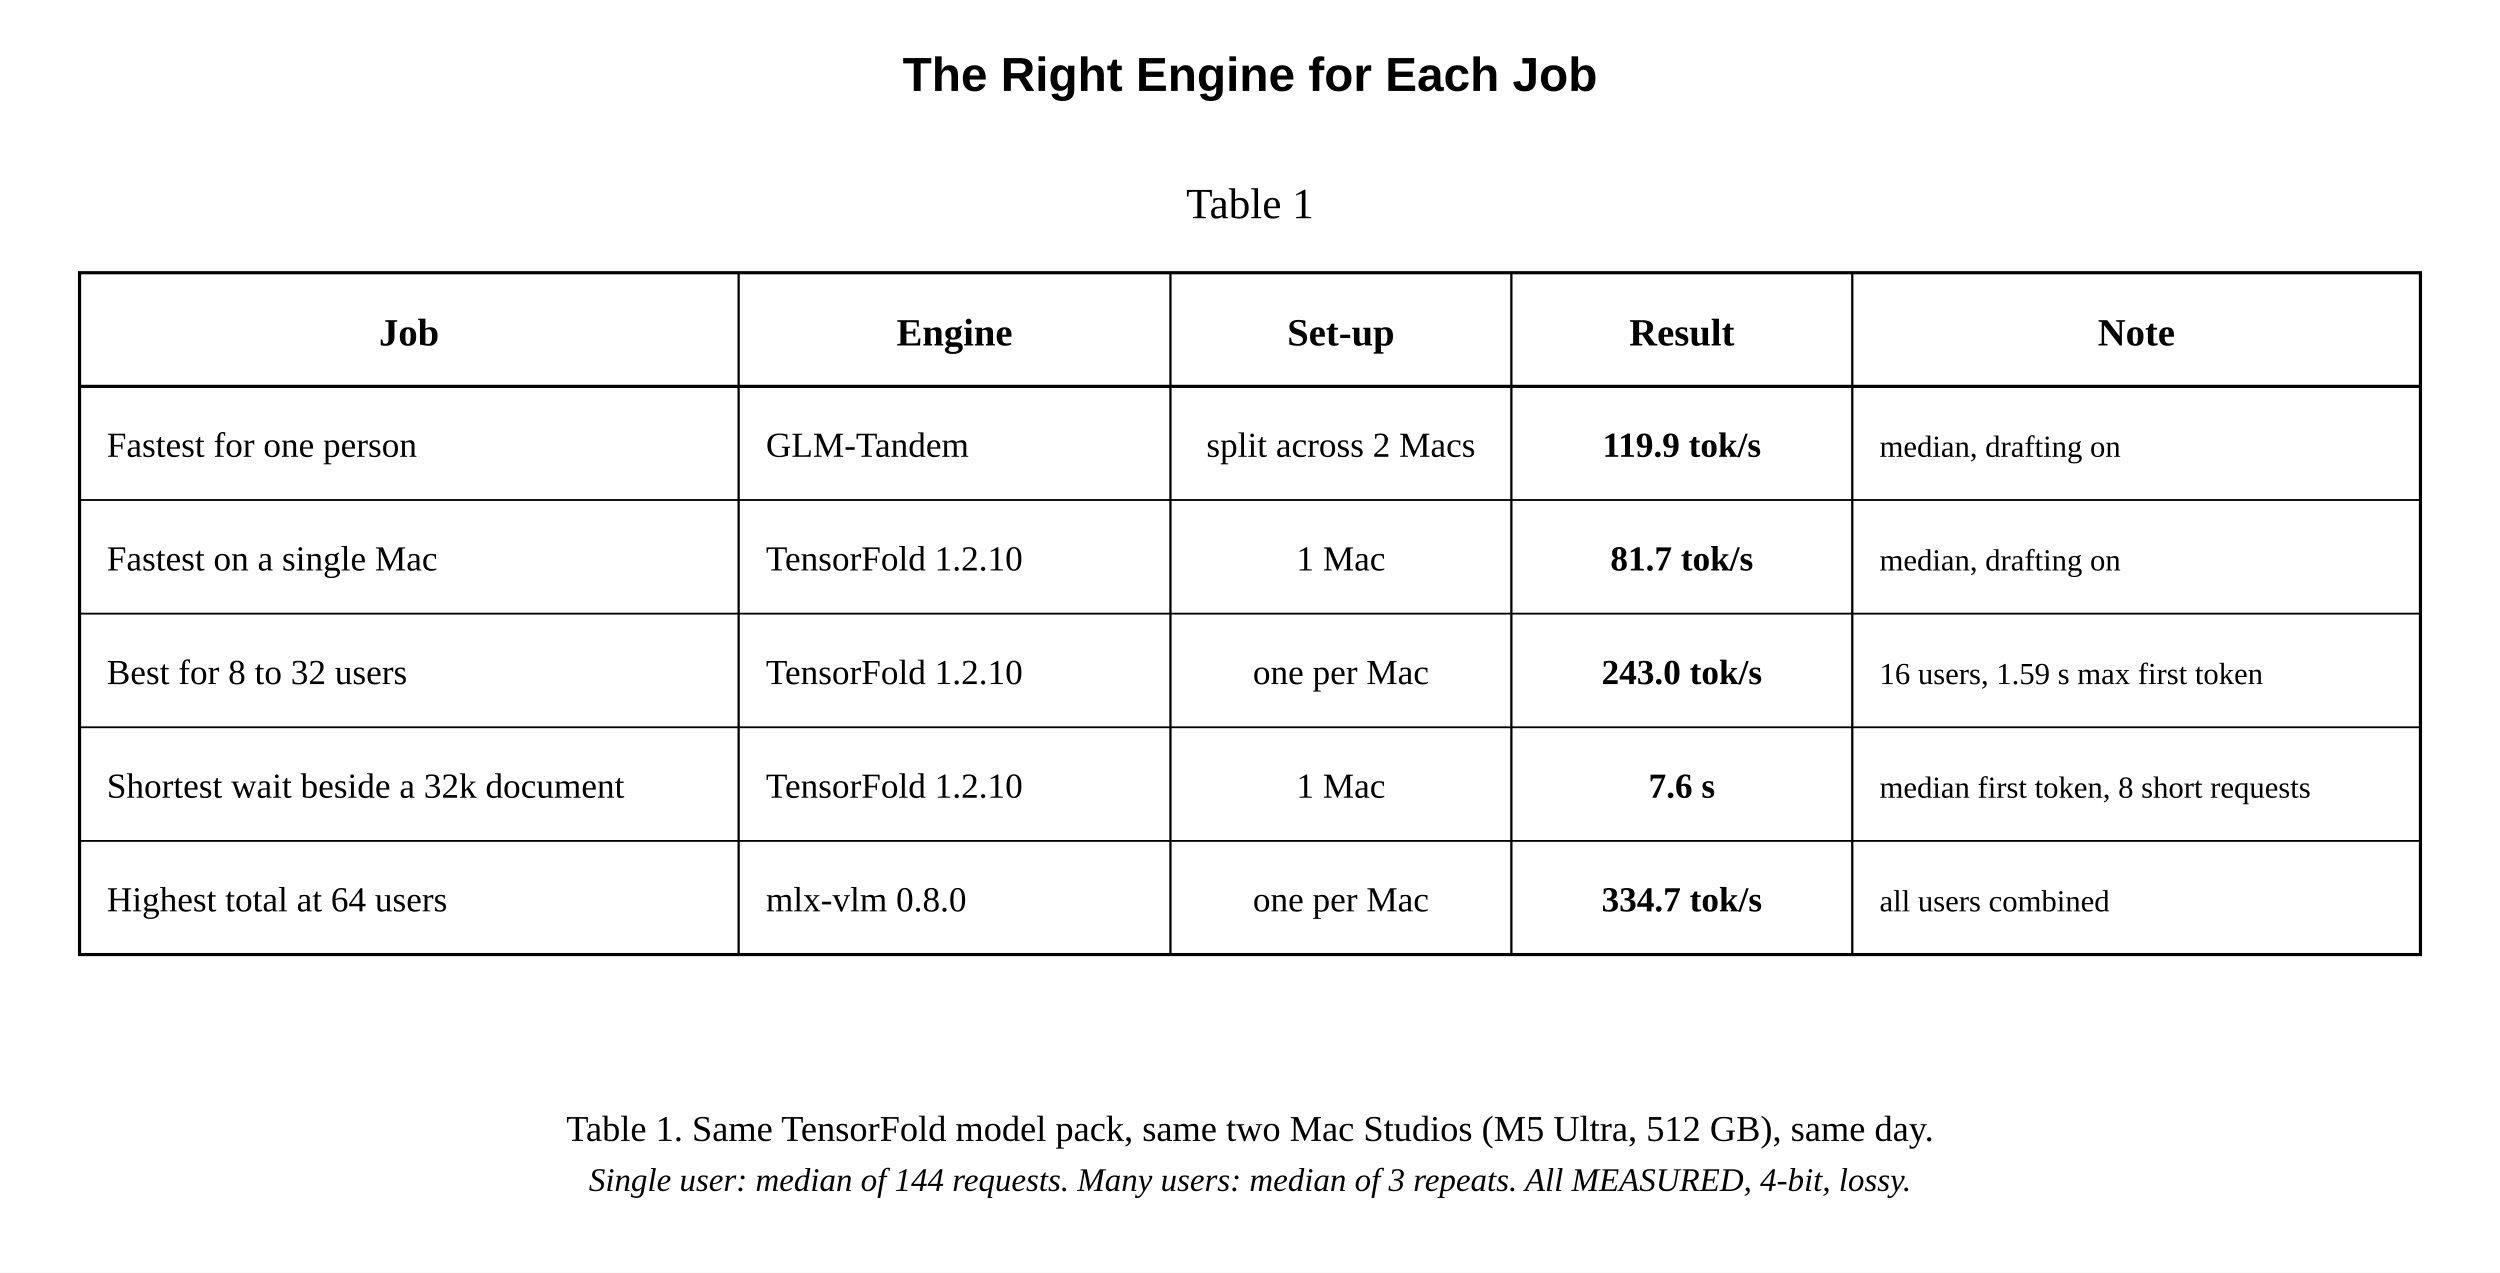
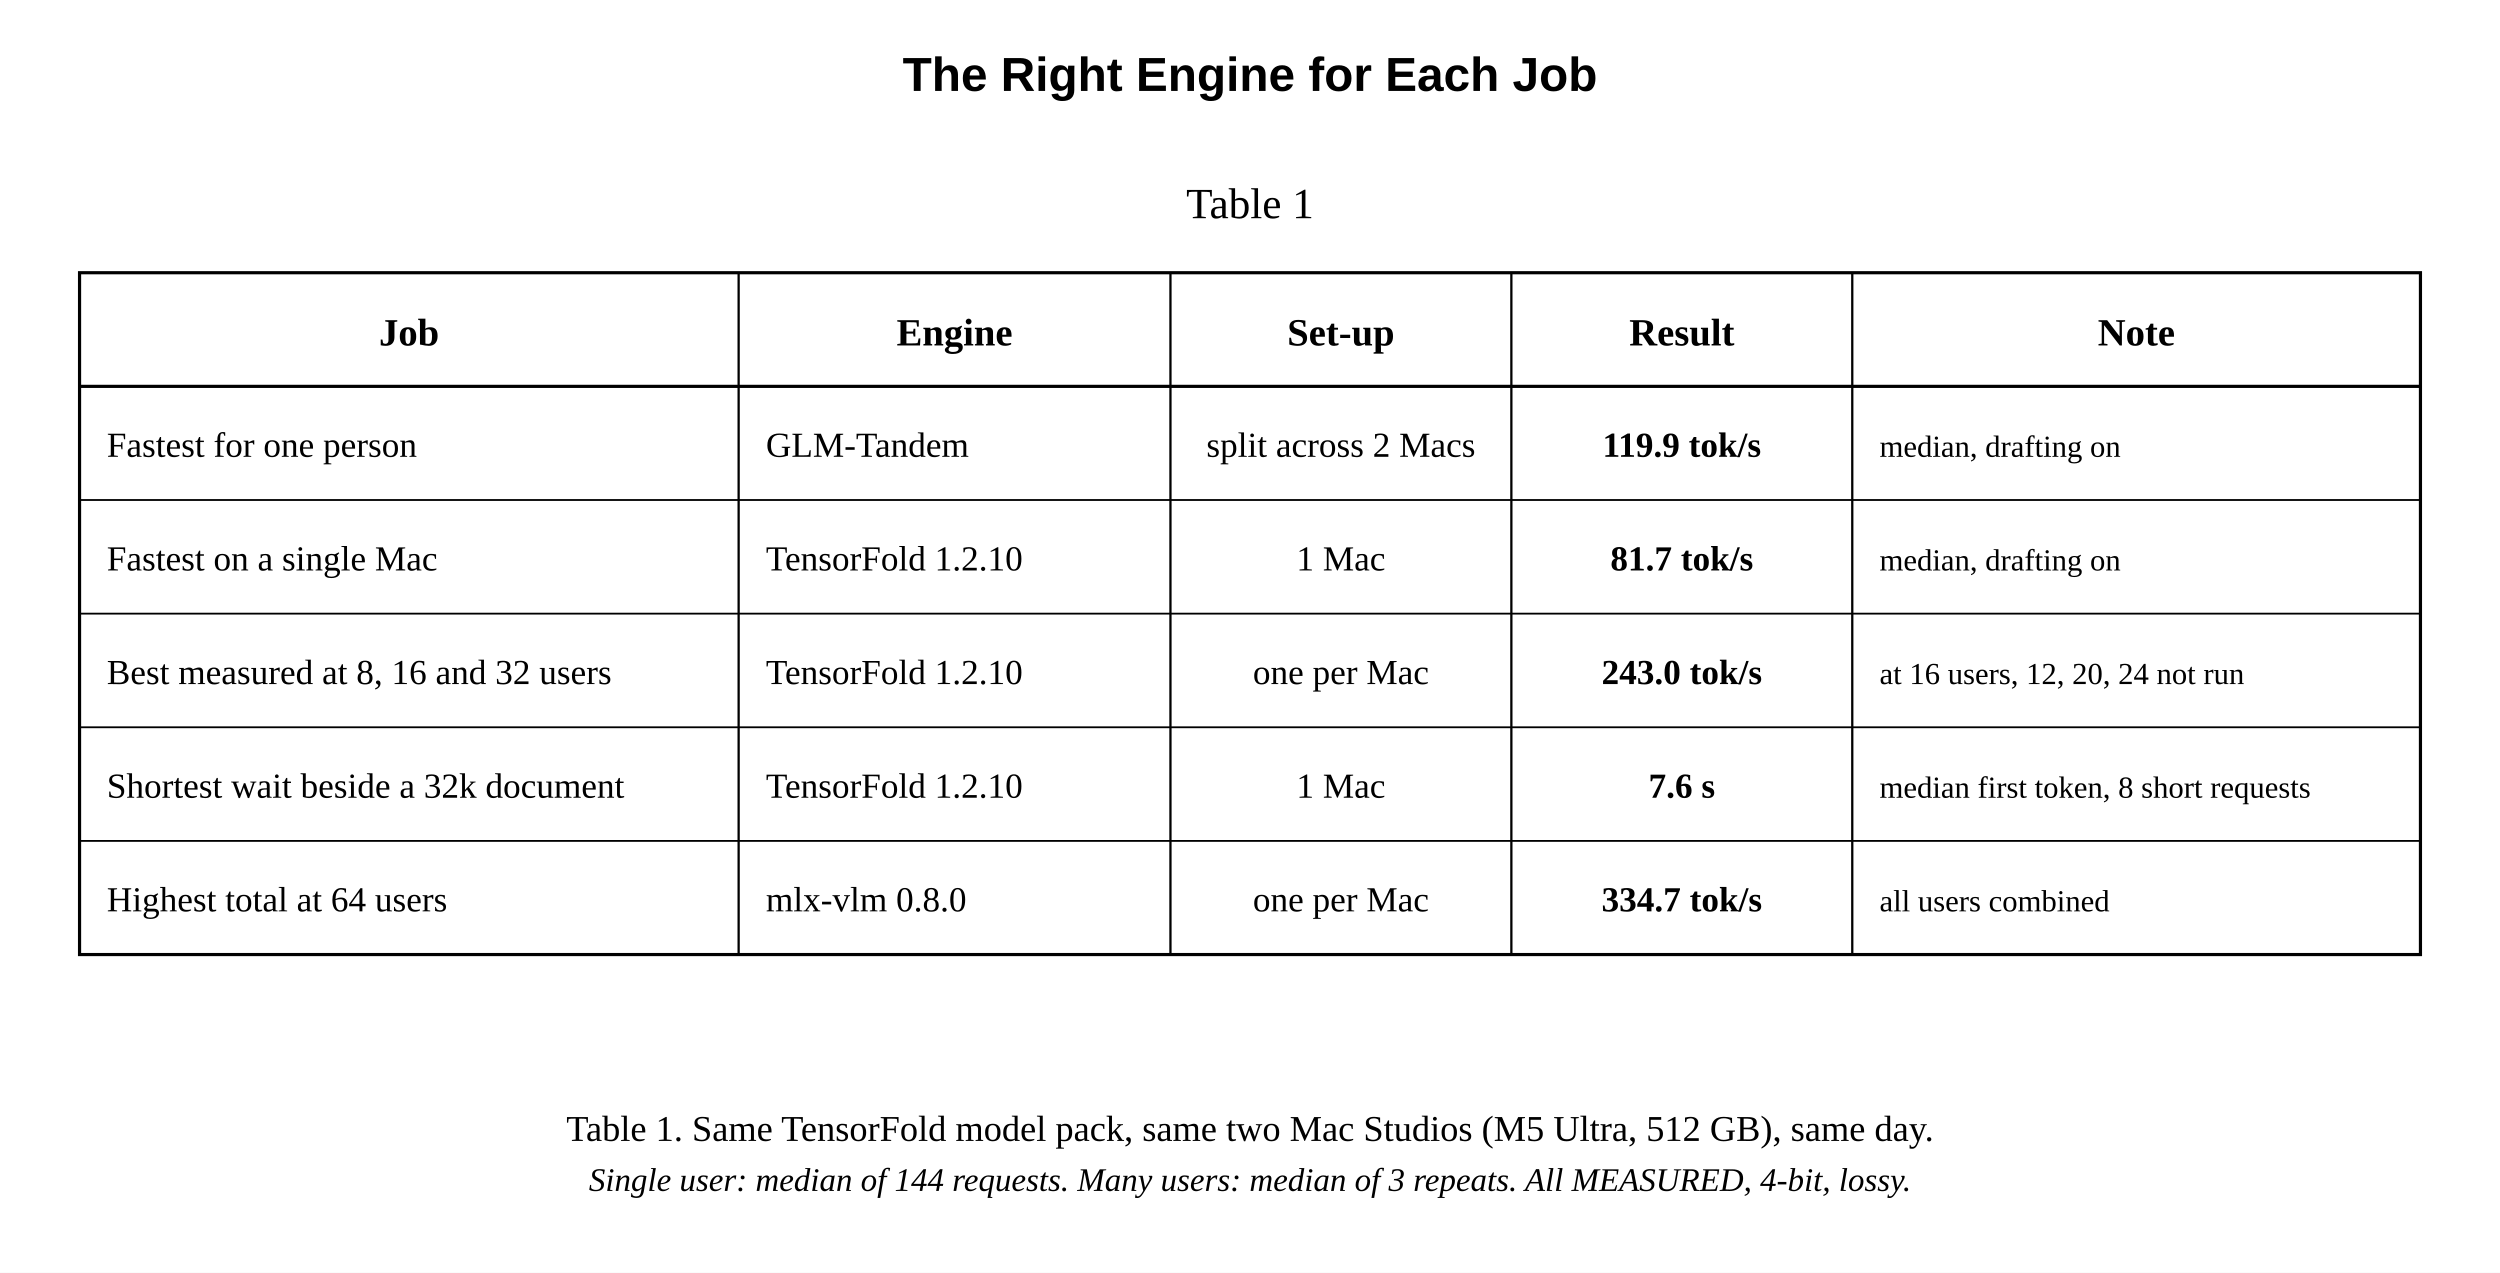
<svg xmlns="http://www.w3.org/2000/svg" viewBox="0 0 1100 560" width="1100" height="560" role="img" aria-label="The right engine for each job">
  <defs>
    <pattern id="p_dark" width="8" height="8" patternUnits="userSpaceOnUse">
      <rect width="8" height="8" fill="#6b6b6b" />
    </pattern>
    <pattern id="p_hlines" width="8" height="6" patternUnits="userSpaceOnUse">
      <rect width="8" height="6" fill="#fff" />
      <line x1="0" y1="3" x2="8" y2="3" stroke="#000" stroke-width="1" />
    </pattern>
    <pattern id="p_cross" width="10" height="10" patternUnits="userSpaceOnUse">
      <rect width="10" height="10" fill="#fff" />
      <path d="M0,0 L10,10 M10,0 L0,10" stroke="#000" stroke-width="1" />
    </pattern>
  </defs>
  <rect width="1100" height="560" fill="#ffffff" />
  <text x="550.0" y="40.0" font-size="21" font-weight="700" font-style="normal" font-family="Arial, Helvetica, 'Liberation Sans', sans-serif" fill="#000000" text-anchor="middle">The Right Engine for Each Job</text>
  <text x="550.0" y="96.0" font-size="19" font-weight="400" font-style="normal" font-family="'Times New Roman', Times, 'Liberation Serif', serif" fill="#000000" text-anchor="middle">Table 1</text>
  <rect x="35.0" y="120" width="1030" height="300" fill="#fff" stroke="#000000" stroke-width="1.4" />
  <line x1="35.0" y1="170" x2="1065.0" y2="170" stroke="#000000" stroke-width="1.4" />
  <text x="180.0" y="152.0" font-size="17" font-weight="700" font-style="normal" font-family="'Times New Roman', Times, 'Liberation Serif', serif" fill="#000000" text-anchor="middle">Job</text>
  <line x1="325.0" y1="120" x2="325.0" y2="420" stroke="#000000" stroke-width="1" />
  <text x="420.0" y="152.0" font-size="17" font-weight="700" font-style="normal" font-family="'Times New Roman', Times, 'Liberation Serif', serif" fill="#000000" text-anchor="middle">Engine</text>
  <line x1="515.0" y1="120" x2="515.0" y2="420" stroke="#000000" stroke-width="1" />
  <text x="590.0" y="152.0" font-size="17" font-weight="700" font-style="normal" font-family="'Times New Roman', Times, 'Liberation Serif', serif" fill="#000000" text-anchor="middle">Set-up</text>
  <line x1="665.0" y1="120" x2="665.0" y2="420" stroke="#000000" stroke-width="1" />
  <text x="740.0" y="152.0" font-size="17" font-weight="700" font-style="normal" font-family="'Times New Roman', Times, 'Liberation Serif', serif" fill="#000000" text-anchor="middle">Result</text>
  <line x1="815.0" y1="120" x2="815.0" y2="420" stroke="#000000" stroke-width="1" />
  <text x="940.0" y="152.0" font-size="17" font-weight="700" font-style="normal" font-family="'Times New Roman', Times, 'Liberation Serif', serif" fill="#000000" text-anchor="middle">Note</text>
  <text x="47.0" y="201.0" font-size="15.5" font-weight="400" font-style="normal" font-family="'Times New Roman', Times, 'Liberation Serif', serif" fill="#000000" text-anchor="start">Fastest for one person</text>
  <text x="337.0" y="201.0" font-size="15.5" font-weight="400" font-style="normal" font-family="'Times New Roman', Times, 'Liberation Serif', serif" fill="#000000" text-anchor="start">GLM-Tandem</text>
  <text x="590.0" y="201.0" font-size="15.5" font-weight="400" font-style="normal" font-family="'Times New Roman', Times, 'Liberation Serif', serif" fill="#000000" text-anchor="middle">split across 2 Macs</text>
  <text x="740.0" y="201.0" font-size="15.5" font-weight="700" font-style="normal" font-family="'Times New Roman', Times, 'Liberation Serif', serif" fill="#000000" text-anchor="middle">119.9 tok/s</text>
  <text x="827.0" y="201.0" font-size="13.5" font-weight="400" font-style="normal" font-family="'Times New Roman', Times, 'Liberation Serif', serif" fill="#000000" text-anchor="start">median, drafting on</text>
  <line x1="35.0" y1="220" x2="1065.0" y2="220" stroke="#000000" stroke-width="0.8" />
  <text x="47.0" y="251.0" font-size="15.5" font-weight="400" font-style="normal" font-family="'Times New Roman', Times, 'Liberation Serif', serif" fill="#000000" text-anchor="start">Fastest on a single Mac</text>
  <text x="337.0" y="251.0" font-size="15.5" font-weight="400" font-style="normal" font-family="'Times New Roman', Times, 'Liberation Serif', serif" fill="#000000" text-anchor="start">TensorFold 1.2.10</text>
  <text x="590.0" y="251.0" font-size="15.5" font-weight="400" font-style="normal" font-family="'Times New Roman', Times, 'Liberation Serif', serif" fill="#000000" text-anchor="middle">1 Mac</text>
  <text x="740.0" y="251.0" font-size="15.5" font-weight="700" font-style="normal" font-family="'Times New Roman', Times, 'Liberation Serif', serif" fill="#000000" text-anchor="middle">81.7 tok/s</text>
  <text x="827.0" y="251.0" font-size="13.5" font-weight="400" font-style="normal" font-family="'Times New Roman', Times, 'Liberation Serif', serif" fill="#000000" text-anchor="start">median, drafting on</text>
  <line x1="35.0" y1="270" x2="1065.0" y2="270" stroke="#000000" stroke-width="0.8" />
-   <text x="47.0" y="301.0" font-size="15.5" font-weight="400" font-style="normal" font-family="'Times New Roman', Times, 'Liberation Serif', serif" fill="#000000" text-anchor="start">Best for 8 to 32 users</text>
+   <text x="47.0" y="301.0" font-size="15.5" font-weight="400" font-style="normal" font-family="'Times New Roman', Times, 'Liberation Serif', serif" fill="#000000" text-anchor="start">Best measured at 8, 16 and 32 users</text>
  <text x="337.0" y="301.0" font-size="15.5" font-weight="400" font-style="normal" font-family="'Times New Roman', Times, 'Liberation Serif', serif" fill="#000000" text-anchor="start">TensorFold 1.2.10</text>
  <text x="590.0" y="301.0" font-size="15.5" font-weight="400" font-style="normal" font-family="'Times New Roman', Times, 'Liberation Serif', serif" fill="#000000" text-anchor="middle">one per Mac</text>
  <text x="740.0" y="301.0" font-size="15.5" font-weight="700" font-style="normal" font-family="'Times New Roman', Times, 'Liberation Serif', serif" fill="#000000" text-anchor="middle">243.0 tok/s</text>
-   <text x="827.0" y="301.0" font-size="13.5" font-weight="400" font-style="normal" font-family="'Times New Roman', Times, 'Liberation Serif', serif" fill="#000000" text-anchor="start">16 users, 1.59 s max first token</text>
+   <text x="827.0" y="301.0" font-size="13.5" font-weight="400" font-style="normal" font-family="'Times New Roman', Times, 'Liberation Serif', serif" fill="#000000" text-anchor="start">at 16 users, 12, 20, 24 not run</text>
  <line x1="35.0" y1="320" x2="1065.0" y2="320" stroke="#000000" stroke-width="0.8" />
  <text x="47.0" y="351.0" font-size="15.5" font-weight="400" font-style="normal" font-family="'Times New Roman', Times, 'Liberation Serif', serif" fill="#000000" text-anchor="start">Shortest wait beside a 32k document</text>
  <text x="337.0" y="351.0" font-size="15.5" font-weight="400" font-style="normal" font-family="'Times New Roman', Times, 'Liberation Serif', serif" fill="#000000" text-anchor="start">TensorFold 1.2.10</text>
  <text x="590.0" y="351.0" font-size="15.5" font-weight="400" font-style="normal" font-family="'Times New Roman', Times, 'Liberation Serif', serif" fill="#000000" text-anchor="middle">1 Mac</text>
  <text x="740.0" y="351.0" font-size="15.5" font-weight="700" font-style="normal" font-family="'Times New Roman', Times, 'Liberation Serif', serif" fill="#000000" text-anchor="middle">7.6 s</text>
  <text x="827.0" y="351.0" font-size="13.5" font-weight="400" font-style="normal" font-family="'Times New Roman', Times, 'Liberation Serif', serif" fill="#000000" text-anchor="start">median first token, 8 short requests</text>
  <line x1="35.0" y1="370" x2="1065.0" y2="370" stroke="#000000" stroke-width="0.8" />
  <text x="47.0" y="401.0" font-size="15.5" font-weight="400" font-style="normal" font-family="'Times New Roman', Times, 'Liberation Serif', serif" fill="#000000" text-anchor="start">Highest total at 64 users</text>
  <text x="337.0" y="401.0" font-size="15.5" font-weight="400" font-style="normal" font-family="'Times New Roman', Times, 'Liberation Serif', serif" fill="#000000" text-anchor="start">mlx-vlm 0.8.0</text>
  <text x="590.0" y="401.0" font-size="15.5" font-weight="400" font-style="normal" font-family="'Times New Roman', Times, 'Liberation Serif', serif" fill="#000000" text-anchor="middle">one per Mac</text>
  <text x="740.0" y="401.0" font-size="15.5" font-weight="700" font-style="normal" font-family="'Times New Roman', Times, 'Liberation Serif', serif" fill="#000000" text-anchor="middle">334.7 tok/s</text>
  <text x="827.0" y="401.0" font-size="13.5" font-weight="400" font-style="normal" font-family="'Times New Roman', Times, 'Liberation Serif', serif" fill="#000000" text-anchor="start">all users combined</text>
  <text x="550.0" y="502.0" font-size="16" font-weight="400" font-style="normal" font-family="'Times New Roman', Times, 'Liberation Serif', serif" fill="#000000" text-anchor="middle">Table 1. Same TensorFold model pack, same two Mac Studios (M5 Ultra, 512 GB), same day.</text>
  <text x="550.0" y="524.0" font-size="14.5" font-weight="400" font-style="italic" font-family="'Times New Roman', Times, 'Liberation Serif', serif" fill="#000000" text-anchor="middle">Single user: median of 144 requests. Many users: median of 3 repeats. All MEASURED, 4-bit, lossy.</text>
</svg>
